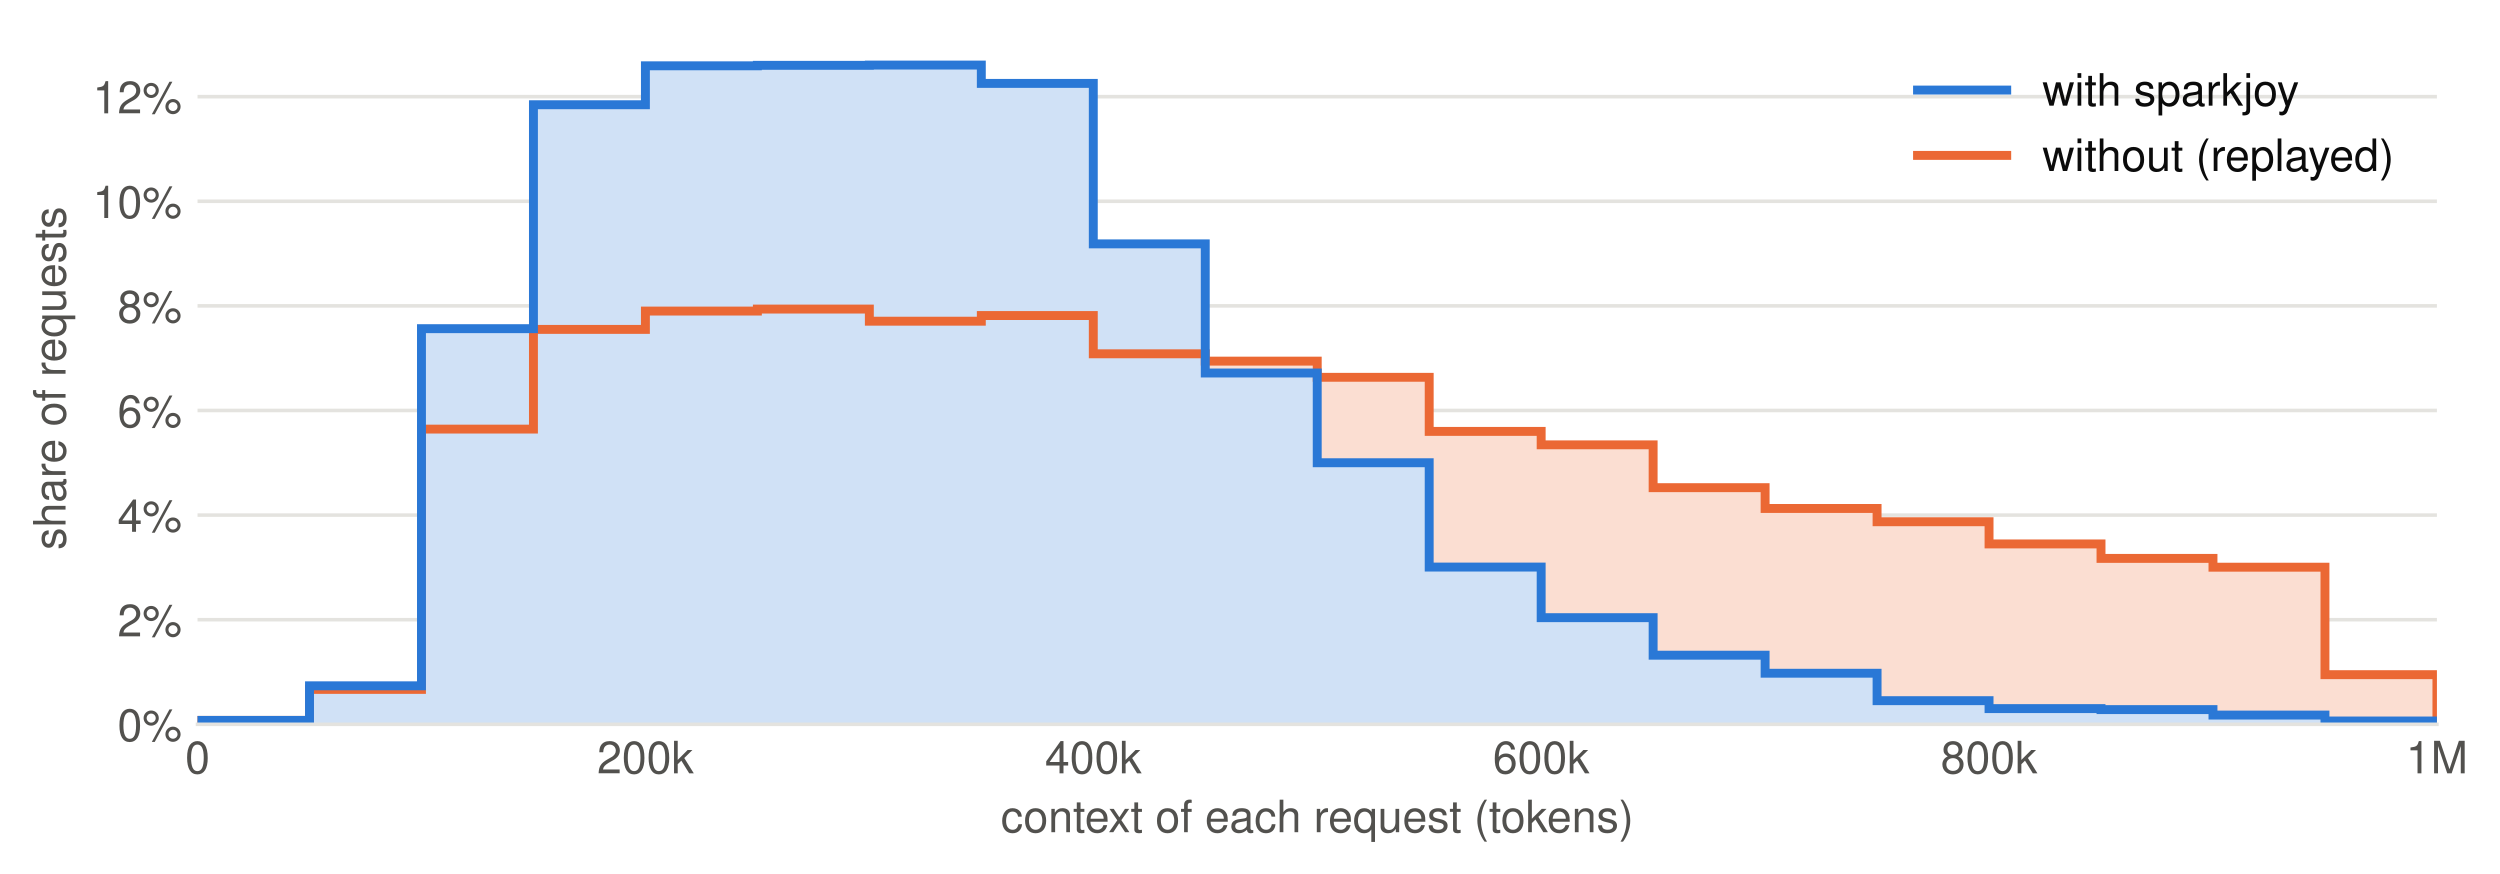
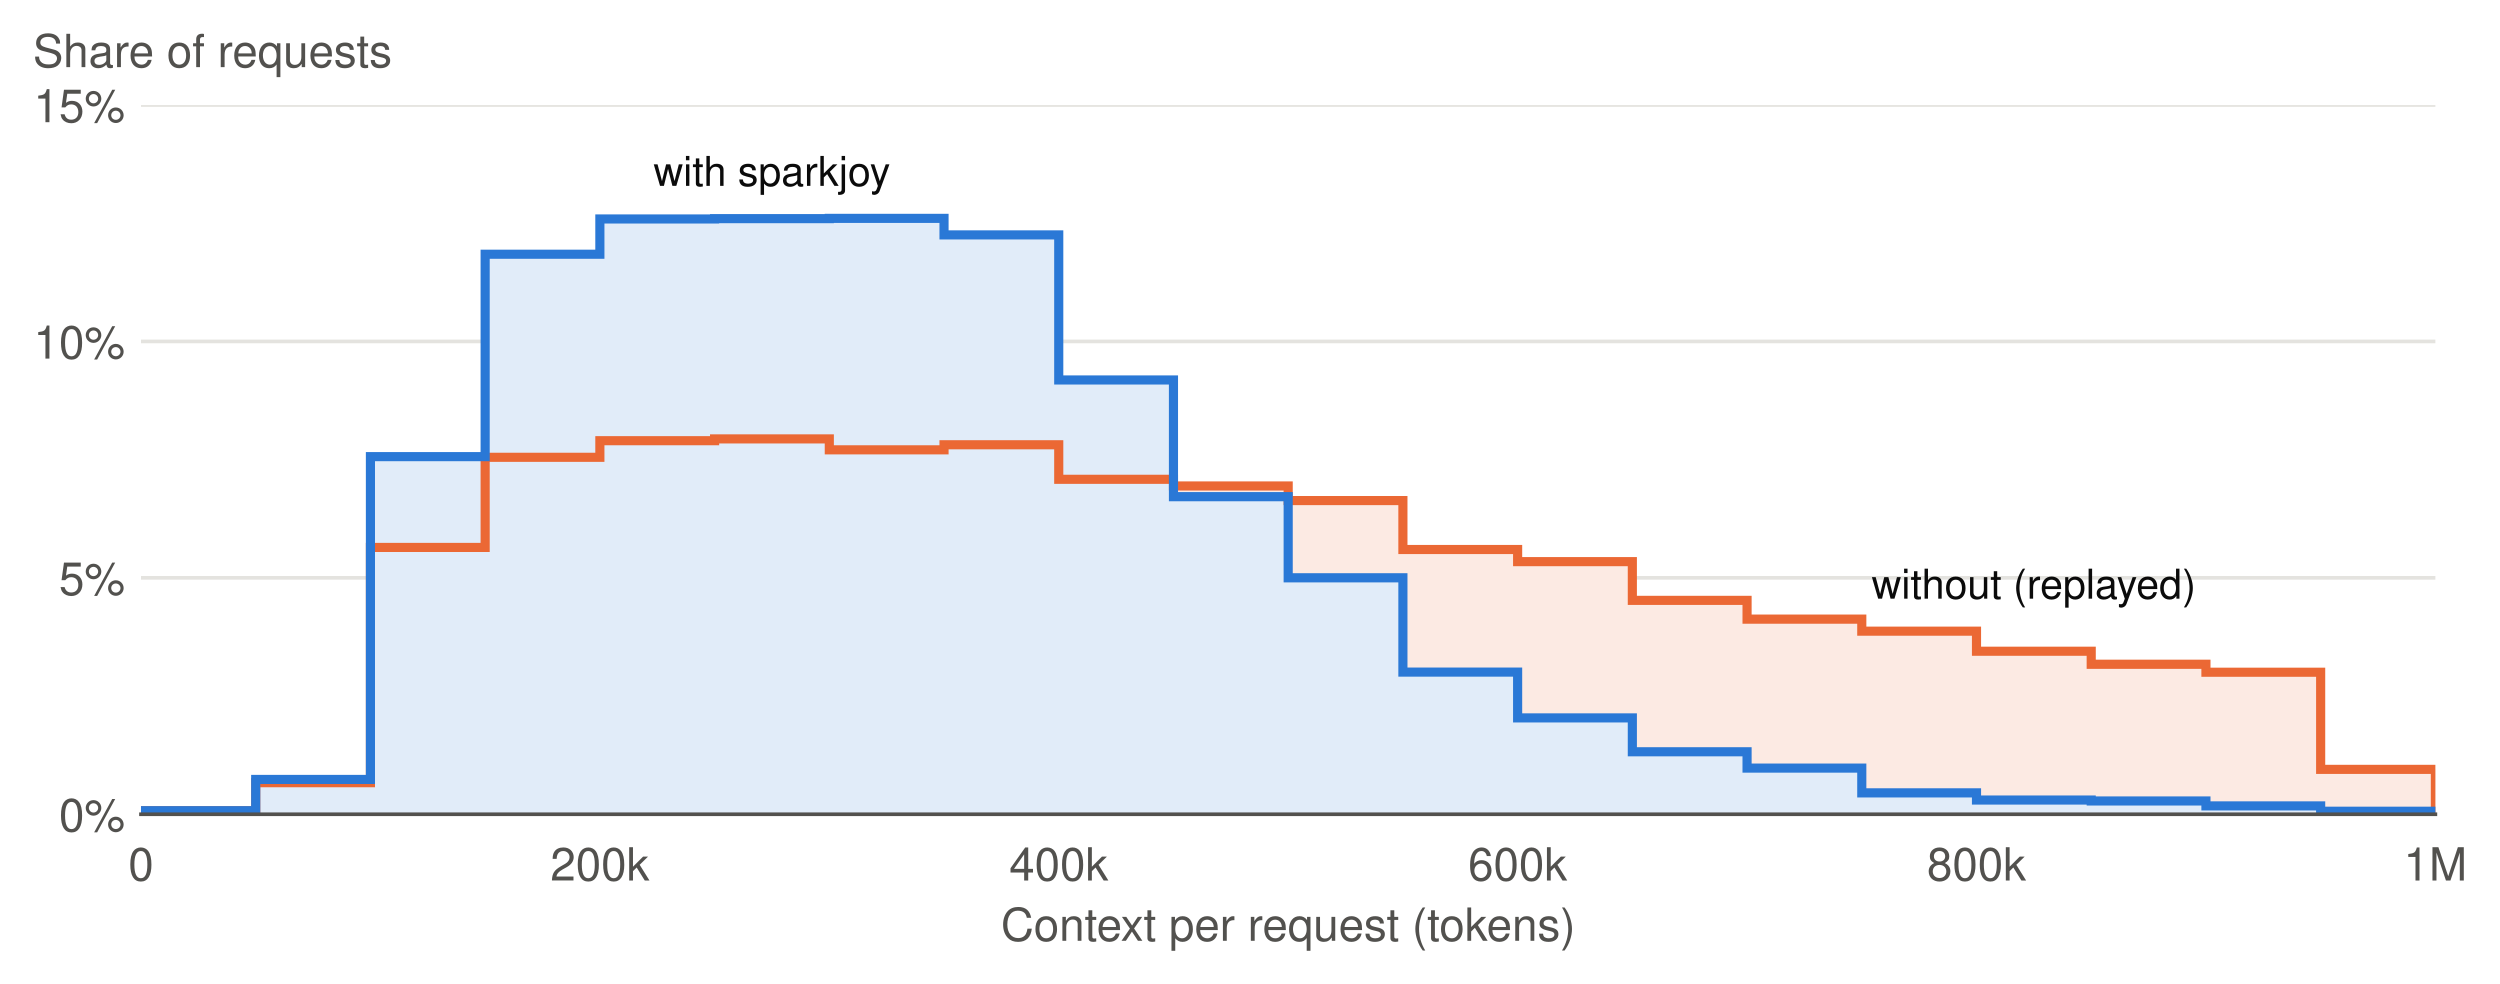
- <svg xmlns="http://www.w3.org/2000/svg" width="560.644pt" height="195.916pt" viewBox="0 0 560.644 195.916" version="1.1">
+ <svg xmlns="http://www.w3.org/2000/svg" width="547.205pt" height="215.209pt" viewBox="0 0 547.205 215.209" version="1.1">
  <defs>
    <style type="text/css">*{stroke-linejoin: round; stroke-linecap: butt}</style>
  </defs>
  <g id="figure_1">
    <g id="patch_1">
-       <path d="M 0 195.916  L 560.644 195.916  L 560.644 0  L 0 0  L 0 195.916  z " style="fill: none" />
+       <path d="M 0 215.209  L 547.205 215.209  L 547.205 -0  L 0 -0  L 0 215.209  z " style="fill: none" />
    </g>
    <g id="axes_1">
      <g id="patch_2">
-         <path d="M 44.298 162.432  L 546.498 162.432  L 546.498 7.2  L 44.298 7.2  L 44.298 162.432  z " style="fill: none" />
+         <path d="M 30.86 178.226  L 533.06 178.226  L 533.06 22.994  L 30.86 22.994  L 30.86 178.226  z " style="fill: none" />
      </g>
      <g id="matplotlib.axis_1">
        <g id="xtick_1">
          <g id="line2d_1" />
          <g id="text_1">
-             <text style="font-size: 10px; font-family: 'Helvetica', 'Arial', 'DejaVu Sans'; text-anchor: middle; fill: #52514e" x="44.298" y="173.432" transform="rotate(-0 44.29844 173.432)">0</text>
+             <text style="font-size: 10px; font-family: 'Helvetica', 'Arial', 'DejaVu Sans'; text-anchor: middle; fill: #52514e" x="30.86" y="192.726" transform="rotate(-0 30.86 192.7257)">0</text>
          </g>
        </g>
        <g id="xtick_2">
          <g id="line2d_2" />
          <g id="text_2">
-             <text style="font-size: 10px; font-family: 'Helvetica', 'Arial', 'DejaVu Sans'; text-anchor: middle; fill: #52514e" x="144.738" y="173.432" transform="rotate(-0 144.7384 173.432)">200k</text>
+             <text style="font-size: 10px; font-family: 'Helvetica', 'Arial', 'DejaVu Sans'; text-anchor: middle; fill: #52514e" x="131.3" y="192.726" transform="rotate(-0 131.3 192.7257)">200k</text>
          </g>
        </g>
        <g id="xtick_3">
          <g id="line2d_3" />
          <g id="text_3">
-             <text style="font-size: 10px; font-family: 'Helvetica', 'Arial', 'DejaVu Sans'; text-anchor: middle; fill: #52514e" x="245.178" y="173.432" transform="rotate(-0 245.1784 173.432)">400k</text>
+             <text style="font-size: 10px; font-family: 'Helvetica', 'Arial', 'DejaVu Sans'; text-anchor: middle; fill: #52514e" x="231.74" y="192.726" transform="rotate(-0 231.74 192.7257)">400k</text>
          </g>
        </g>
        <g id="xtick_4">
          <g id="line2d_4" />
          <g id="text_4">
-             <text style="font-size: 10px; font-family: 'Helvetica', 'Arial', 'DejaVu Sans'; text-anchor: middle; fill: #52514e" x="345.618" y="173.432" transform="rotate(-0 345.6184 173.432)">600k</text>
+             <text style="font-size: 10px; font-family: 'Helvetica', 'Arial', 'DejaVu Sans'; text-anchor: middle; fill: #52514e" x="332.18" y="192.726" transform="rotate(-0 332.18 192.7257)">600k</text>
          </g>
        </g>
        <g id="xtick_5">
          <g id="line2d_5" />
          <g id="text_5">
-             <text style="font-size: 10px; font-family: 'Helvetica', 'Arial', 'DejaVu Sans'; text-anchor: middle; fill: #52514e" x="446.058" y="173.432" transform="rotate(-0 446.0584 173.432)">800k</text>
+             <text style="font-size: 10px; font-family: 'Helvetica', 'Arial', 'DejaVu Sans'; text-anchor: middle; fill: #52514e" x="432.62" y="192.726" transform="rotate(-0 432.62 192.7257)">800k</text>
          </g>
        </g>
        <g id="xtick_6">
          <g id="line2d_6" />
          <g id="text_6">
-             <text style="font-size: 10px; font-family: 'Helvetica', 'Arial', 'DejaVu Sans'; text-anchor: middle; fill: #52514e" x="546.498" y="173.432" transform="rotate(-0 546.4984 173.432)">1M</text>
+             <text style="font-size: 10px; font-family: 'Helvetica', 'Arial', 'DejaVu Sans'; text-anchor: middle; fill: #52514e" x="533.06" y="192.726" transform="rotate(-0 533.06 192.7257)">1M</text>
          </g>
        </g>
        <g id="text_7">
-           <text style="font-size: 10px; font-family: 'Helvetica', 'Arial', 'DejaVu Sans'; text-anchor: middle; fill: #52514e" x="295.398" y="186.631" transform="rotate(-0 295.3984 186.6312)">context of each request (tokens)</text>
+           <text style="font-size: 10px; font-family: 'Helvetica', 'Arial', 'DejaVu Sans'; text-anchor: middle; fill: #52514e" x="281.96" y="205.925" transform="rotate(-0 281.96 205.9249)">Context per request (tokens)</text>
        </g>
      </g>
      <g id="matplotlib.axis_2">
        <g id="ytick_1">
          <g id="line2d_7">
-             <path d="M 44.298 162.432  L 546.498 162.432  " clip-path="url(#pc753b08827)" style="fill: none; stroke: #e4e3df; stroke-width: 0.8; stroke-linecap: square" />
+             <path d="M 30.86 178.226  L 533.06 178.226  " clip-path="url(#pbccde25f28)" style="fill: none; stroke: #e4e3df; stroke-width: 0.8; stroke-linecap: square" />
          </g>
          <g id="line2d_8" />
          <g id="text_8">
-             <text style="font-size: 10px; font-family: 'Helvetica', 'Arial', 'DejaVu Sans'; text-anchor: end; fill: #52514e" x="40.798" y="166.182" transform="rotate(-0 40.79844 166.182)">0%</text>
+             <text style="font-size: 10px; font-family: 'Helvetica', 'Arial', 'DejaVu Sans'; text-anchor: end; fill: #52514e" x="27.36" y="181.976" transform="rotate(-0 27.36 181.9757)">0%</text>
          </g>
        </g>
        <g id="ytick_2">
          <g id="line2d_9">
-             <path d="M 44.298 138.972  L 546.498 138.972  " clip-path="url(#pc753b08827)" style="fill: none; stroke: #e4e3df; stroke-width: 0.8; stroke-linecap: square" />
+             <path d="M 30.86 126.482  L 533.06 126.482  " clip-path="url(#pbccde25f28)" style="fill: none; stroke: #e4e3df; stroke-width: 0.8; stroke-linecap: square" />
          </g>
          <g id="line2d_10" />
          <g id="text_9">
-             <text style="font-size: 10px; font-family: 'Helvetica', 'Arial', 'DejaVu Sans'; text-anchor: end; fill: #52514e" x="40.798" y="142.722" transform="rotate(-0 40.79844 142.7224)">2%</text>
+             <text style="font-size: 10px; font-family: 'Helvetica', 'Arial', 'DejaVu Sans'; text-anchor: end; fill: #52514e" x="27.36" y="130.232" transform="rotate(-0 27.36 130.2317)">5%</text>
          </g>
        </g>
        <g id="ytick_3">
          <g id="line2d_11">
-             <path d="M 44.298 115.513  L 546.498 115.513  " clip-path="url(#pc753b08827)" style="fill: none; stroke: #e4e3df; stroke-width: 0.8; stroke-linecap: square" />
+             <path d="M 30.86 74.738  L 533.06 74.738  " clip-path="url(#pbccde25f28)" style="fill: none; stroke: #e4e3df; stroke-width: 0.8; stroke-linecap: square" />
          </g>
          <g id="line2d_12" />
          <g id="text_10">
-             <text style="font-size: 10px; font-family: 'Helvetica', 'Arial', 'DejaVu Sans'; text-anchor: end; fill: #52514e" x="40.798" y="119.263" transform="rotate(-0 40.79844 119.2628)">4%</text>
+             <text style="font-size: 10px; font-family: 'Helvetica', 'Arial', 'DejaVu Sans'; text-anchor: end; fill: #52514e" x="27.36" y="78.488" transform="rotate(-0 27.36 78.48766)">10%</text>
          </g>
        </g>
        <g id="ytick_4">
          <g id="line2d_13">
-             <path d="M 44.298 92.053  L 546.498 92.053  " clip-path="url(#pc753b08827)" style="fill: none; stroke: #e4e3df; stroke-width: 0.8; stroke-linecap: square" />
+             <path d="M 30.86 22.994  L 533.06 22.994  " clip-path="url(#pbccde25f28)" style="fill: none; stroke: #e4e3df; stroke-width: 0.8; stroke-linecap: square" />
          </g>
          <g id="line2d_14" />
          <g id="text_11">
-             <text style="font-size: 10px; font-family: 'Helvetica', 'Arial', 'DejaVu Sans'; text-anchor: end; fill: #52514e" x="40.798" y="95.803" transform="rotate(-0 40.79844 95.80317)">6%</text>
+             <text style="font-size: 10px; font-family: 'Helvetica', 'Arial', 'DejaVu Sans'; text-anchor: end; fill: #52514e" x="27.36" y="26.744" transform="rotate(-0 27.36 26.74366)">15%</text>
          </g>
        </g>
-         <g id="ytick_5">
-           <g id="line2d_15">
-             <path d="M 44.298 68.594  L 546.498 68.594  " clip-path="url(#pc753b08827)" style="fill: none; stroke: #e4e3df; stroke-width: 0.8; stroke-linecap: square" />
-           </g>
-           <g id="line2d_16" />
-           <g id="text_12">
-             <text style="font-size: 10px; font-family: 'Helvetica', 'Arial', 'DejaVu Sans'; text-anchor: end; fill: #52514e" x="40.798" y="72.344" transform="rotate(-0 40.79844 72.34356)">8%</text>
-           </g>
-         </g>
-         <g id="ytick_6">
-           <g id="line2d_17">
-             <path d="M 44.298 45.134  L 546.498 45.134  " clip-path="url(#pc753b08827)" style="fill: none; stroke: #e4e3df; stroke-width: 0.8; stroke-linecap: square" />
-           </g>
-           <g id="line2d_18" />
-           <g id="text_13">
-             <text style="font-size: 10px; font-family: 'Helvetica', 'Arial', 'DejaVu Sans'; text-anchor: end; fill: #52514e" x="40.798" y="48.884" transform="rotate(-0 40.79844 48.88395)">10%</text>
-           </g>
-         </g>
-         <g id="ytick_7">
-           <g id="line2d_19">
-             <path d="M 44.298 21.674  L 546.498 21.674  " clip-path="url(#pc753b08827)" style="fill: none; stroke: #e4e3df; stroke-width: 0.8; stroke-linecap: square" />
-           </g>
-           <g id="line2d_20" />
-           <g id="text_14">
-             <text style="font-size: 10px; font-family: 'Helvetica', 'Arial', 'DejaVu Sans'; text-anchor: end; fill: #52514e" x="40.798" y="25.424" transform="rotate(-0 40.79844 25.42434)">12%</text>
-           </g>
-         </g>
-         <g id="text_15">
-           <text style="font-size: 10px; font-family: 'Helvetica', 'Arial', 'DejaVu Sans'; text-anchor: middle; fill: #52514e" x="14.7" y="84.816" transform="rotate(-90 14.7 84.816)">share of requests</text>
+         <g id="text_12">
+           <text style="font-size: 10px; font-family: 'Helvetica', 'Arial', 'DejaVu Sans'; text-anchor: start; fill: #52514e" x="7.2" y="14.7" transform="rotate(-0 7.2 14.7)">Share of requests</text>
        </g>
      </g>
      <g id="patch_3">
-         <path d="M 44.298 162.432  L 44.298 161.558  L 69.408 161.558  L 69.408 154.602  L 94.518 154.602  L 94.518 96.229  L 119.628 96.229  L 119.628 73.87  L 144.738 73.87  L 144.738 69.761  L 169.848 69.761  L 169.848 69.308  L 194.958 69.308  L 194.958 72.026  L 220.068 72.026  L 220.068 70.764  L 245.178 70.764  L 245.178 79.339  L 270.288 79.339  L 270.288 80.989  L 295.398 80.989  L 295.398 84.613  L 320.508 84.613  L 320.508 96.747  L 345.618 96.747  L 345.618 99.756  L 370.728 99.756  L 370.728 109.366  L 395.838 109.366  L 395.838 114.026  L 420.948 114.026  L 420.948 117.003  L 446.058 117.003  L 446.058 121.986  L 471.168 121.986  L 471.168 125.221  L 496.278 125.221  L 496.278 127.195  L 521.388 127.195  L 521.388 151.301  L 546.498 151.301  L 546.498 162.432  L 521.388 162.432  L 521.388 162.432  L 496.278 162.432  L 496.278 162.432  L 471.168 162.432  L 471.168 162.432  L 446.058 162.432  L 446.058 162.432  L 420.948 162.432  L 420.948 162.432  L 395.838 162.432  L 395.838 162.432  L 370.728 162.432  L 370.728 162.432  L 345.618 162.432  L 345.618 162.432  L 320.508 162.432  L 320.508 162.432  L 295.398 162.432  L 295.398 162.432  L 270.288 162.432  L 270.288 162.432  L 245.178 162.432  L 245.178 162.432  L 220.068 162.432  L 220.068 162.432  L 194.958 162.432  L 194.958 162.432  L 169.848 162.432  L 169.848 162.432  L 144.738 162.432  L 144.738 162.432  L 119.628 162.432  L 119.628 162.432  L 94.518 162.432  L 94.518 162.432  L 69.408 162.432  L 69.408 162.432  z " clip-path="url(#pc753b08827)" style="fill: #fbded2" />
+         <path d="M 30.86 178.226  L 30.86 177.455  L 55.97 177.455  L 55.97 171.317  L 81.08 171.317  L 81.08 119.817  L 106.19 119.817  L 106.19 100.091  L 131.3 100.091  L 131.3 96.465  L 156.41 96.465  L 156.41 96.066  L 181.52 96.066  L 181.52 98.464  L 206.63 98.464  L 206.63 97.35  L 231.74 97.35  L 231.74 104.915  L 256.85 104.915  L 256.85 106.371  L 281.96 106.371  L 281.96 109.569  L 307.07 109.569  L 307.07 120.274  L 332.18 120.274  L 332.18 122.929  L 357.29 122.929  L 357.29 131.408  L 382.4 131.408  L 382.4 135.518  L 407.51 135.518  L 407.51 138.145  L 432.62 138.145  L 432.62 142.541  L 457.73 142.541  L 457.73 145.396  L 482.84 145.396  L 482.84 147.137  L 507.95 147.137  L 507.95 168.405  L 533.06 168.405  L 533.06 178.226  L 507.95 178.226  L 507.95 178.226  L 482.84 178.226  L 482.84 178.226  L 457.73 178.226  L 457.73 178.226  L 432.62 178.226  L 432.62 178.226  L 407.51 178.226  L 407.51 178.226  L 382.4 178.226  L 382.4 178.226  L 357.29 178.226  L 357.29 178.226  L 332.18 178.226  L 332.18 178.226  L 307.07 178.226  L 307.07 178.226  L 281.96 178.226  L 281.96 178.226  L 256.85 178.226  L 256.85 178.226  L 231.74 178.226  L 231.74 178.226  L 206.63 178.226  L 206.63 178.226  L 181.52 178.226  L 181.52 178.226  L 156.41 178.226  L 156.41 178.226  L 131.3 178.226  L 131.3 178.226  L 106.19 178.226  L 106.19 178.226  L 81.08 178.226  L 81.08 178.226  L 55.97 178.226  L 55.97 178.226  z " clip-path="url(#pbccde25f28)" style="fill: #fceae3" />
      </g>
      <g id="patch_4">
-         <path d="M 44.298 162.432  L 44.298 161.558  L 69.408 161.558  L 69.408 153.793  L 94.518 153.793  L 94.518 73.709  L 119.628 73.709  L 119.628 23.49  L 144.738 23.49  L 144.738 14.754  L 169.848 14.754  L 169.848 14.657  L 194.958 14.657  L 194.958 14.592  L 220.068 14.592  L 220.068 18.701  L 245.178 18.701  L 245.178 54.683  L 270.288 54.683  L 270.288 83.642  L 295.398 83.642  L 295.398 103.768  L 320.508 103.768  L 320.508 127.163  L 345.618 127.163  L 345.618 138.52  L 370.728 138.52  L 370.728 146.933  L 395.838 146.933  L 395.838 150.978  L 420.948 150.978  L 420.948 157.125  L 446.058 157.125  L 446.058 158.905  L 471.168 158.905  L 471.168 159.132  L 496.278 159.132  L 496.278 160.361  L 521.388 160.361  L 521.388 161.688  L 546.498 161.688  L 546.498 162.432  L 521.388 162.432  L 521.388 162.432  L 496.278 162.432  L 496.278 162.432  L 471.168 162.432  L 471.168 162.432  L 446.058 162.432  L 446.058 162.432  L 420.948 162.432  L 420.948 162.432  L 395.838 162.432  L 395.838 162.432  L 370.728 162.432  L 370.728 162.432  L 345.618 162.432  L 345.618 162.432  L 320.508 162.432  L 320.508 162.432  L 295.398 162.432  L 295.398 162.432  L 270.288 162.432  L 270.288 162.432  L 245.178 162.432  L 245.178 162.432  L 220.068 162.432  L 220.068 162.432  L 194.958 162.432  L 194.958 162.432  L 169.848 162.432  L 169.848 162.432  L 144.738 162.432  L 144.738 162.432  L 119.628 162.432  L 119.628 162.432  L 94.518 162.432  L 94.518 162.432  L 69.408 162.432  L 69.408 162.432  z " clip-path="url(#pc753b08827)" style="fill: #d0e1f6" />
+         <path d="M 30.86 178.226  L 30.86 177.455  L 55.97 177.455  L 55.97 170.603  L 81.08 170.603  L 81.08 99.948  L 106.19 99.948  L 106.19 55.642  L 131.3 55.642  L 131.3 47.934  L 156.41 47.934  L 156.41 47.849  L 181.52 47.849  L 181.52 47.792  L 206.63 47.792  L 206.63 51.417  L 231.74 51.417  L 231.74 83.162  L 256.85 83.162  L 256.85 108.712  L 281.96 108.712  L 281.96 126.469  L 307.07 126.469  L 307.07 147.109  L 332.18 147.109  L 332.18 157.129  L 357.29 157.129  L 357.29 164.551  L 382.4 164.551  L 382.4 168.12  L 407.51 168.12  L 407.51 173.544  L 432.62 173.544  L 432.62 175.114  L 457.73 175.114  L 457.73 175.314  L 482.84 175.314  L 482.84 176.399  L 507.95 176.399  L 507.95 177.569  L 533.06 177.569  L 533.06 178.226  L 507.95 178.226  L 507.95 178.226  L 482.84 178.226  L 482.84 178.226  L 457.73 178.226  L 457.73 178.226  L 432.62 178.226  L 432.62 178.226  L 407.51 178.226  L 407.51 178.226  L 382.4 178.226  L 382.4 178.226  L 357.29 178.226  L 357.29 178.226  L 332.18 178.226  L 332.18 178.226  L 307.07 178.226  L 307.07 178.226  L 281.96 178.226  L 281.96 178.226  L 256.85 178.226  L 256.85 178.226  L 231.74 178.226  L 231.74 178.226  L 206.63 178.226  L 206.63 178.226  L 181.52 178.226  L 181.52 178.226  L 156.41 178.226  L 156.41 178.226  L 131.3 178.226  L 131.3 178.226  L 106.19 178.226  L 106.19 178.226  L 81.08 178.226  L 81.08 178.226  L 55.97 178.226  L 55.97 178.226  z " clip-path="url(#pbccde25f28)" style="fill: #e1ecf9" />
      </g>
      <g id="patch_5">
-         <path d="M 44.298 162.432  L 44.298 161.558  L 69.408 161.558  L 69.408 154.602  L 94.518 154.602  L 94.518 96.229  L 119.628 96.229  L 119.628 73.87  L 144.738 73.87  L 144.738 69.761  L 169.848 69.761  L 169.848 69.308  L 194.958 69.308  L 194.958 72.026  L 220.068 72.026  L 220.068 70.764  L 245.178 70.764  L 245.178 79.339  L 270.288 79.339  L 270.288 80.989  L 295.398 80.989  L 295.398 84.613  L 320.508 84.613  L 320.508 96.747  L 345.618 96.747  L 345.618 99.756  L 370.728 99.756  L 370.728 109.366  L 395.838 109.366  L 395.838 114.026  L 420.948 114.026  L 420.948 117.003  L 446.058 117.003  L 446.058 121.986  L 471.168 121.986  L 471.168 125.221  L 496.278 125.221  L 496.278 127.195  L 521.388 127.195  L 521.388 151.301  L 546.498 151.301  L 546.498 162.432  " clip-path="url(#pc753b08827)" style="fill: none; stroke: #eb6834; stroke-width: 2; stroke-linejoin: miter" />
+         <path d="M 30.86 178.226  L 30.86 177.455  L 55.97 177.455  L 55.97 171.317  L 81.08 171.317  L 81.08 119.817  L 106.19 119.817  L 106.19 100.091  L 131.3 100.091  L 131.3 96.465  L 156.41 96.465  L 156.41 96.066  L 181.52 96.066  L 181.52 98.464  L 206.63 98.464  L 206.63 97.35  L 231.74 97.35  L 231.74 104.915  L 256.85 104.915  L 256.85 106.371  L 281.96 106.371  L 281.96 109.569  L 307.07 109.569  L 307.07 120.274  L 332.18 120.274  L 332.18 122.929  L 357.29 122.929  L 357.29 131.408  L 382.4 131.408  L 382.4 135.518  L 407.51 135.518  L 407.51 138.145  L 432.62 138.145  L 432.62 142.541  L 457.73 142.541  L 457.73 145.396  L 482.84 145.396  L 482.84 147.137  L 507.95 147.137  L 507.95 168.405  L 533.06 168.405  L 533.06 178.226  " clip-path="url(#pbccde25f28)" style="fill: none; stroke: #eb6834; stroke-width: 2; stroke-linejoin: miter" />
      </g>
      <g id="patch_6">
-         <path d="M 44.298 162.432  L 44.298 161.558  L 69.408 161.558  L 69.408 153.793  L 94.518 153.793  L 94.518 73.709  L 119.628 73.709  L 119.628 23.49  L 144.738 23.49  L 144.738 14.754  L 169.848 14.754  L 169.848 14.657  L 194.958 14.657  L 194.958 14.592  L 220.068 14.592  L 220.068 18.701  L 245.178 18.701  L 245.178 54.683  L 270.288 54.683  L 270.288 83.642  L 295.398 83.642  L 295.398 103.768  L 320.508 103.768  L 320.508 127.163  L 345.618 127.163  L 345.618 138.52  L 370.728 138.52  L 370.728 146.933  L 395.838 146.933  L 395.838 150.978  L 420.948 150.978  L 420.948 157.125  L 446.058 157.125  L 446.058 158.905  L 471.168 158.905  L 471.168 159.132  L 496.278 159.132  L 496.278 160.361  L 521.388 160.361  L 521.388 161.688  L 546.498 161.688  L 546.498 162.432  " clip-path="url(#pc753b08827)" style="fill: none; stroke: #2a78d6; stroke-width: 2; stroke-linejoin: miter" />
+         <path d="M 30.86 178.226  L 30.86 177.455  L 55.97 177.455  L 55.97 170.603  L 81.08 170.603  L 81.08 99.948  L 106.19 99.948  L 106.19 55.642  L 131.3 55.642  L 131.3 47.934  L 156.41 47.934  L 156.41 47.849  L 181.52 47.849  L 181.52 47.792  L 206.63 47.792  L 206.63 51.417  L 231.74 51.417  L 231.74 83.162  L 256.85 83.162  L 256.85 108.712  L 281.96 108.712  L 281.96 126.469  L 307.07 126.469  L 307.07 147.109  L 332.18 147.109  L 332.18 157.129  L 357.29 157.129  L 357.29 164.551  L 382.4 164.551  L 382.4 168.12  L 407.51 168.12  L 407.51 173.544  L 432.62 173.544  L 432.62 175.114  L 457.73 175.114  L 457.73 175.314  L 482.84 175.314  L 482.84 176.399  L 507.95 176.399  L 507.95 177.569  L 533.06 177.569  L 533.06 178.226  " clip-path="url(#pbccde25f28)" style="fill: none; stroke: #2a78d6; stroke-width: 2; stroke-linejoin: miter" />
      </g>
      <g id="patch_7">
-         <path d="M 44.298 162.432  L 546.498 162.432  " style="fill: none; stroke: #e4e3df; stroke-width: 0.8; stroke-linejoin: miter; stroke-linecap: square" />
+         <path d="M 30.86 178.226  L 533.06 178.226  " style="fill: none; stroke: #52514e; stroke-width: 0.8; stroke-linejoin: miter; stroke-linecap: square" />
      </g>
-       <g id="legend_1">
-         <g id="line2d_21">
-           <path d="M 430.022 20.2  L 440.022 20.2  L 450.022 20.2  " style="fill: none; stroke: #2a78d6; stroke-width: 2; stroke-linecap: square" />
-         </g>
-         <g id="text_16">
-           <text style="font-size: 10px; font-family: 'Helvetica', 'Arial', 'DejaVu Sans'; text-anchor: start; fill: #0b0b0b" x="458.022" y="23.7" transform="rotate(-0 458.0219 23.7)">with sparkjoy</text>
-         </g>
-         <g id="line2d_22">
-           <path d="M 430.022 34.844  L 440.022 34.844  L 450.022 34.844  " style="fill: none; stroke: #eb6834; stroke-width: 2; stroke-linecap: square" />
-         </g>
-         <g id="text_17">
-           <text style="font-size: 10px; font-family: 'Helvetica', 'Arial', 'DejaVu Sans'; text-anchor: start; fill: #0b0b0b" x="458.022" y="38.344" transform="rotate(-0 458.0219 38.34375)">without (replayed)</text>
-         </g>
+       <g id="text_13">
+         <text style="font-size: 9px; font-family: 'Helvetica', 'Arial', 'DejaVu Sans'; text-anchor: middle; fill: #0b0b0b" x="168.965" y="40.688" transform="rotate(-0 168.965 40.68778)">with sparkjoy</text>
+       </g>
+       <g id="text_14">
+         <text style="font-size: 9px; font-family: 'Helvetica', 'Arial', 'DejaVu Sans'; text-anchor: middle; fill: #0b0b0b" x="445.175" y="131.041" transform="rotate(-0 445.175 131.041)">without (replayed)</text>
      </g>
    </g>
  </g>
  <defs>
-     <clipPath id="pc753b08827">
-       <rect x="44.298" y="7.2" width="502.2" height="155.232" />
+     <clipPath id="pbccde25f28">
+       <rect x="30.86" y="22.994" width="502.2" height="155.232" />
    </clipPath>
  </defs>
</svg>
